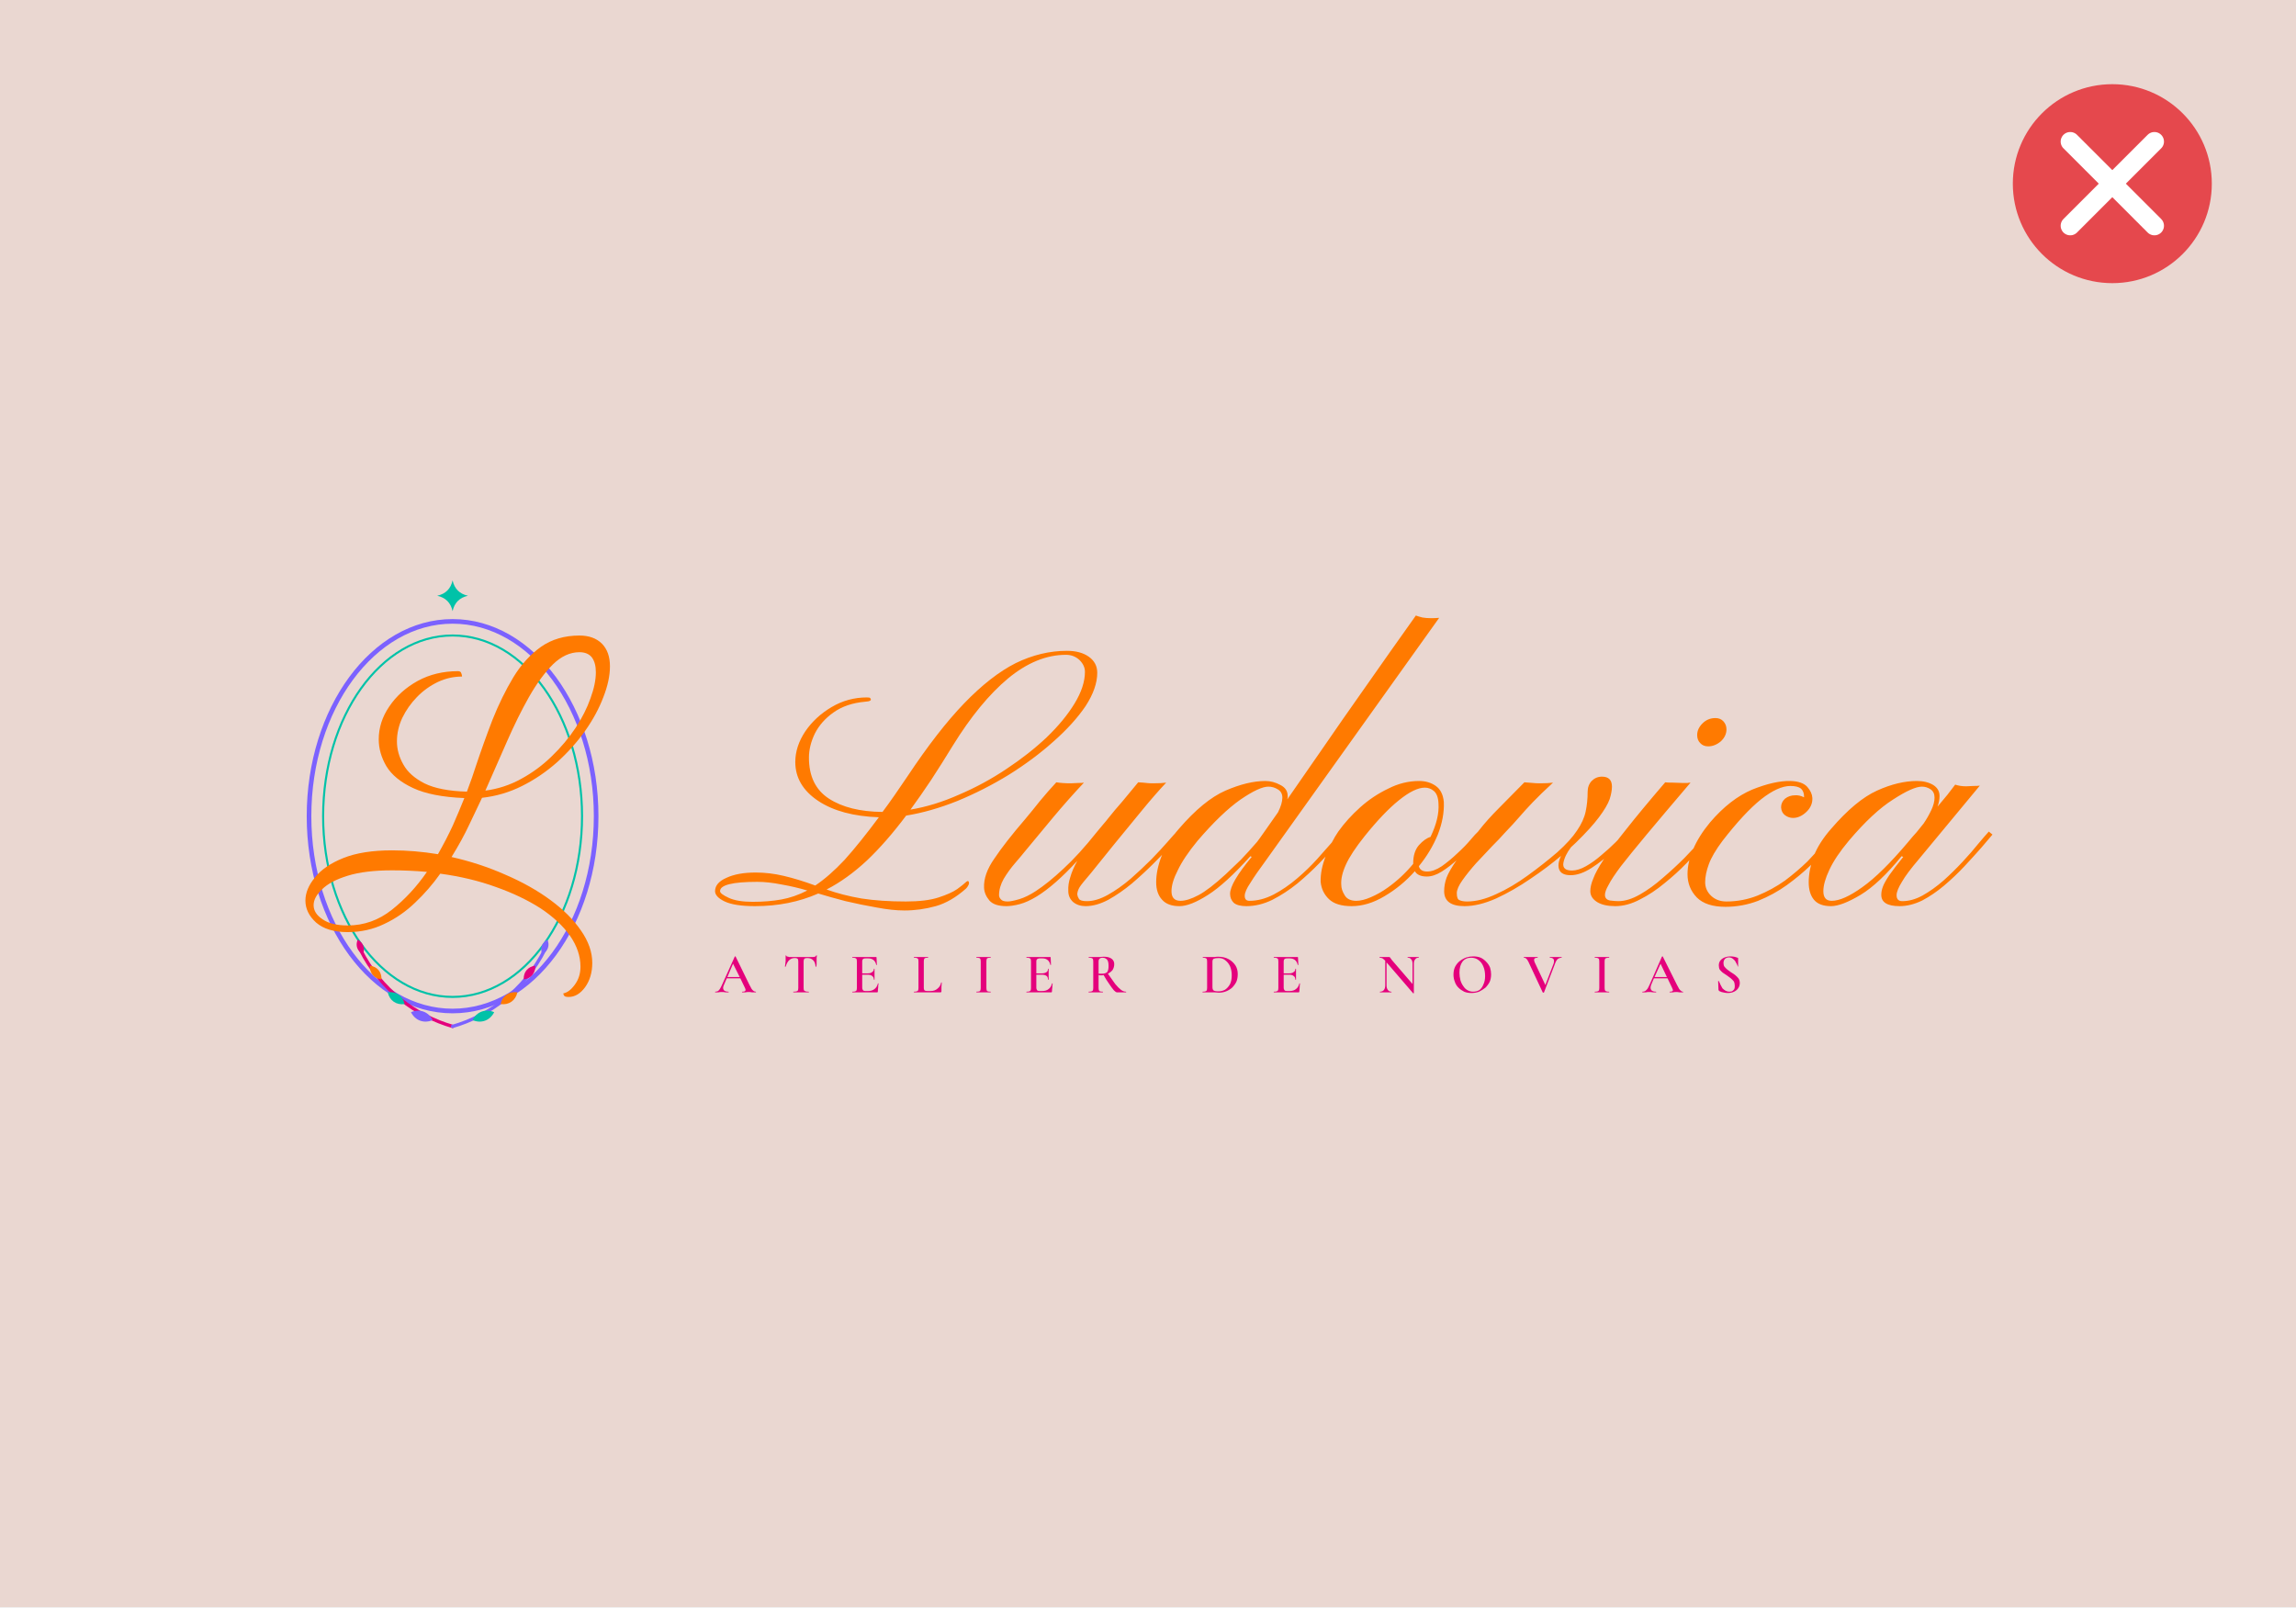
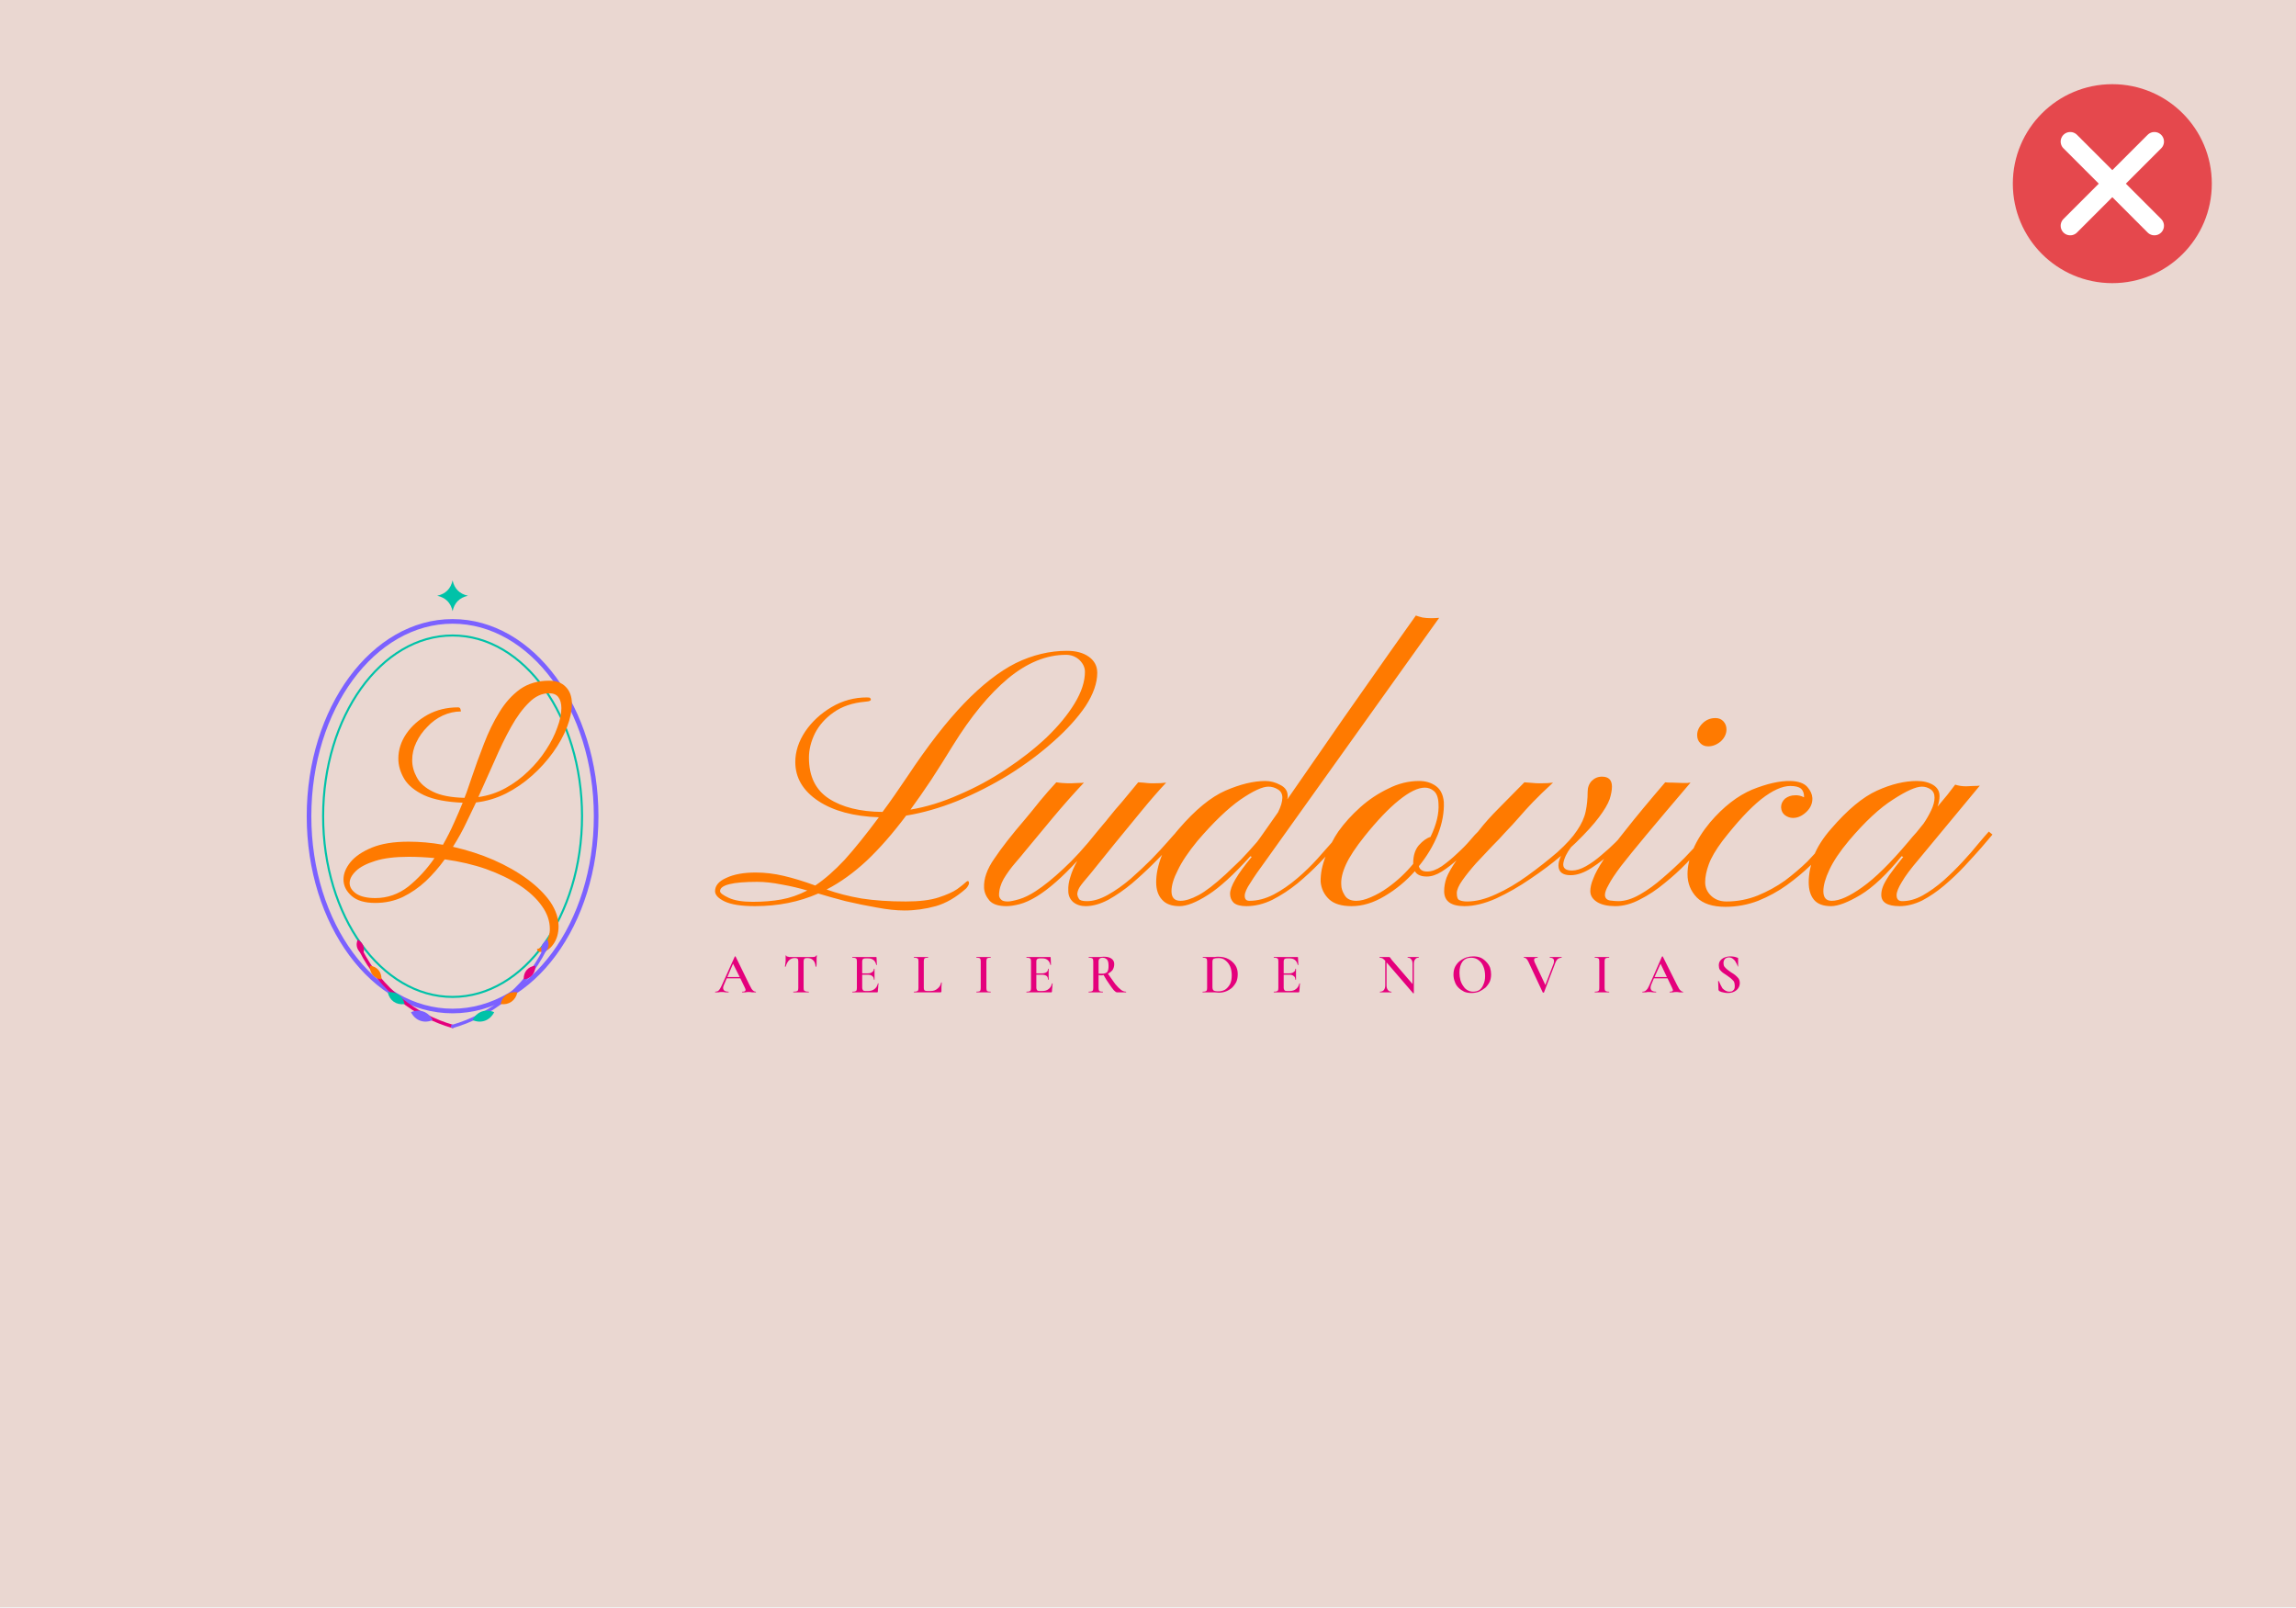
<svg xmlns="http://www.w3.org/2000/svg" viewBox="0 0 600 420" width="600" height="420">
-   <clipPath id="c235">
+   <clipPath id="c6">
    <rect width="600" height="420" />
  </clipPath>
-   <g clip-path="url(#c235)">
+   <g clip-path="url(#c6)">
    <rect width="600" height="420" fill="#EAD7D1" />
    <g transform="translate(80 150.99)">
      <g transform="scale(0.87)">
        <g transform="translate(-33.01 -5.37)">
          <g transform="scale(0.77)">
            <ellipse cx="100" cy="100" rx="56" ry="76" fill="none" stroke="#7B61FF" stroke-width="1.8" />
            <ellipse cx="100" cy="100" rx="50.5" ry="70.5" fill="none" stroke="#00C2A8" stroke-width="0.8" />
-             <path d="M102.3 39.8Q101 39.8 100.6 39.4Q100.2 38.9 100.2 38.4Q102.5 38 104.7 35Q106.9 32 106.9 28Q106.9 21.8 102.8 15.9Q98.7 10.1 91.3 5.2Q83.8 0.4 73.9 -3.1Q64 -6.7 52.2 -8.3Q47.9 -2.2 42.4 3Q37 8.2 30.4 11.3Q23.8 14.5 16.1 14.5Q8.1 14.5 3.8 10.8Q-0.4 7 -0.4 2.2Q-0.4 -2.3 3.3 -6.8Q6.9 -11.4 14.4 -14.4Q21.9 -17.4 33.4 -17.4Q42.2 -17.4 51.3 -15.9Q54.5 -21.5 57.1 -27.1Q59.6 -32.8 61.6 -37.8Q48.9 -38.3 41.6 -41.7Q34.3 -45.1 31.2 -50.2Q28.2 -55.3 28.2 -60.7Q28.2 -67.5 32.3 -73.5Q36.4 -79.6 43.4 -83.5Q50.4 -87.3 59.1 -87.3Q60.2 -87.3 60.4 -86.5Q60.7 -85.8 60.7 -85.2Q55.8 -85.2 51.3 -83.1Q46.7 -80.9 43.1 -77.2Q39.6 -73.6 37.4 -69.1Q35.3 -64.6 35.3 -59.9Q35.3 -55.3 37.8 -50.9Q40.2 -46.5 46.1 -43.5Q52 -40.6 62.6 -40.3Q63.7 -43.3 64.6 -45.8Q65.4 -48.3 66 -50Q69.1 -59.3 72.6 -68.4Q76.2 -77.4 80.7 -84.9Q85.2 -92.3 91.5 -96.8Q97.8 -101.2 106.5 -101.2Q112.1 -101.2 115.3 -98Q118.4 -94.8 118.4 -89.2Q118.4 -83.7 115.8 -77.1Q113.3 -70.5 108.7 -64Q104.1 -57.5 97.8 -51.8Q91.5 -46.2 84.1 -42.5Q76.7 -38.8 68.5 -37.9Q66.6 -33.8 63.6 -27.6Q60.7 -21.4 56.6 -14.8Q67.7 -12.3 77.6 -7.9Q87.6 -3.6 95.2 2Q102.8 7.6 107.1 13.9Q111.5 20.2 111.5 26.5Q111.5 32.1 108.7 36Q105.9 39.8 102.3 39.8ZM106.5 -94.7Q101 -94.7 96.1 -89.9Q91.3 -85.1 86.8 -77.2Q82.4 -69.4 78.2 -59.8Q74 -50.2 69.8 -40.7Q77.3 -41.7 83.8 -45.3Q90.4 -48.9 95.7 -54.1Q101.1 -59.3 105 -65.2Q108.8 -71 110.8 -76.7Q112.9 -82.4 112.9 -86.9Q112.9 -90.5 111.4 -92.6Q109.8 -94.7 106.5 -94.7ZM2.8 4Q2.8 7.2 6.3 9.5Q9.7 11.9 16.1 11.9Q25.6 11.9 33.3 5.8Q41 -0.3 47 -9Q40.2 -9.6 33.4 -9.6Q22.9 -9.6 16.1 -7.5Q9.3 -5.4 6.1 -2.2Q2.8 0.9 2.8 4Z" transform="translate(102 100) scale(1) translate(-59.01 30.72)" fill="#FF7A00" />
+             <path d="M76.7 29.9Q75.7 29.9 75.5 29.5Q75.2 29.2 75.2 28.8Q76.9 28.5 78.5 26.3Q80.2 24 80.2 21Q80.2 16.3 77.1 12Q74 7.6 68.4 3.9Q62.9 0.3 55.4 -2.4Q48 -5 39.2 -6.2Q35.9 -1.6 31.8 2.3Q27.7 6.1 22.8 8.5Q17.9 10.8 12.1 10.8Q6 10.8 2.9 8.1Q-0.3 5.3 -0.3 1.6Q-0.3 -1.7 2.4 -5.1Q5.2 -8.5 10.8 -10.8Q16.4 -13.1 25.1 -13.1Q31.7 -13.1 38.5 -11.9Q40.9 -16.1 42.8 -20.4Q44.7 -24.6 46.2 -28.3Q36.7 -28.7 31.2 -31.2Q25.7 -33.8 23.4 -37.6Q21.1 -41.5 21.1 -45.5Q21.1 -50.6 24.2 -55.2Q27.3 -59.7 32.5 -62.6Q37.8 -65.5 44.4 -65.5Q45.1 -65.5 45.3 -64.9Q45.5 -64.3 45.5 -63.9Q41.9 -63.9 38.4 -62.3Q35 -60.7 32.4 -57.9Q29.7 -55.2 28.1 -51.8Q26.5 -48.5 26.5 -44.9Q26.5 -41.5 28.3 -38.2Q30.1 -34.8 34.6 -32.6Q39 -30.4 46.9 -30.2Q47.8 -32.4 48.4 -34.3Q49.1 -36.2 49.5 -37.5Q51.8 -44.4 54.5 -51.3Q57.1 -58.1 60.5 -63.6Q63.9 -69.2 68.6 -72.6Q73.3 -75.9 79.9 -75.9Q84.1 -75.9 86.4 -73.5Q88.8 -71.1 88.8 -66.9Q88.8 -62.8 86.9 -57.8Q85 -52.9 81.5 -48Q78 -43.1 73.3 -38.9Q68.6 -34.7 63.1 -31.9Q57.5 -29.1 51.4 -28.4Q49.9 -25.3 47.7 -20.7Q45.5 -16 42.4 -11.1Q50.8 -9.2 58.2 -6Q65.7 -2.7 71.4 1.5Q77.1 5.7 80.4 10.4Q83.6 15.2 83.6 19.9Q83.6 24.1 81.5 27Q79.4 29.9 76.7 29.9ZM79.9 -71Q75.7 -71 72.1 -67.4Q68.4 -63.8 65.1 -57.9Q61.8 -52 58.7 -44.8Q55.5 -37.6 52.3 -30.5Q58 -31.3 62.9 -34Q67.8 -36.7 71.8 -40.6Q75.8 -44.4 78.7 -48.9Q81.6 -53.3 83.1 -57.6Q84.7 -61.8 84.7 -65.2Q84.7 -67.9 83.5 -69.5Q82.4 -71 79.9 -71ZM2.1 3Q2.1 5.4 4.7 7.2Q7.3 8.9 12.1 8.9Q19.2 8.9 25 4.4Q30.7 -0.2 35.2 -6.7Q30.1 -7.2 25.1 -7.2Q17.2 -7.2 12.1 -5.6Q7 -4 4.6 -1.7Q2.1 0.7 2.1 3Z" transform="translate(102 100) scale(1) translate(-44.26 23.04)" fill="#FF7A00" />
            <path d="M100 182 C86 178 72 168 64 152" fill="none" stroke="#E4007C" stroke-width="1.3" stroke-linecap="round" stroke-linejoin="round" />
            <path d="M0 -4.5 C2.52 -1.8 2.52 1.8 0 4.5 C-2.52 1.8 -2.52 -1.8 0 -4.5 Z" fill="#7B61FF" transform="translate(88 178) rotate(-70)" />
            <path d="M0 -4 C2.24 -1.6 2.24 1.6 0 4 C-2.24 1.6 -2.24 -1.6 0 -4 Z" fill="#00C2A8" transform="translate(78 171) rotate(-55)" />
            <path d="M0 -3.5 C1.96 -1.4 1.96 1.4 0 3.5 C-1.96 1.4 -1.96 -1.4 0 -3.5 Z" fill="#FF7A00" transform="translate(70 161) rotate(-40)" />
            <path d="M0 -3 C1.68 -1.2 1.68 1.2 0 3 C-1.68 1.2 -1.68 -1.2 0 -3 Z" fill="#E4007C" transform="translate(64 151) rotate(-20)" />
            <path d="M100 182 C114 178 128 168 136 152" fill="none" stroke="#7B61FF" stroke-width="1.3" stroke-linecap="round" stroke-linejoin="round" />
            <path d="M0 -4.5 C2.52 -1.8 2.52 1.8 0 4.5 C-2.52 1.8 -2.52 -1.8 0 -4.5 Z" fill="#00C2A8" transform="translate(112 178) rotate(70)" />
            <path d="M0 -4 C2.24 -1.6 2.24 1.6 0 4 C-2.24 1.6 -2.24 -1.6 0 -4 Z" fill="#FF7A00" transform="translate(122 171) rotate(55)" />
            <path d="M0 -3.5 C1.96 -1.4 1.96 1.4 0 3.5 C-1.96 1.4 -1.96 -1.4 0 -3.5 Z" fill="#E4007C" transform="translate(130 161) rotate(40)" />
            <path d="M0 -3 C1.68 -1.2 1.68 1.2 0 3 C-1.68 1.2 -1.68 -1.2 0 -3 Z" fill="#7B61FF" transform="translate(136 151) rotate(20)" />
            <path d="M100 8 Q101.08 12.92 106 14 Q101.08 15.08 100 20 Q98.92 15.08 94 14 Q98.92 12.92 100 8 Z" fill="#00C2A8" />
          </g>
        </g>
        <g transform="translate(122.83 11.32)">
          <g transform="translate(0 87.23)">
            <path fill="#FF7A00" d="M56.9 1.4Q53.2 1.4 48.5 0.5Q43.9 -0.3 39.2 -1.4Q34.6 -2.6 31 -3.7Q22.4 0.1 12 0.1Q5.9 0.1 2.9 -1.3Q0 -2.7 0 -4.4Q0 -6.9 3.4 -8.4Q6.8 -10 12.2 -10Q16.4 -10 20.6 -9Q24.9 -8 30.1 -6.1Q34.3 -8.9 38.9 -13.8Q43.4 -18.8 49.2 -26.6Q37.8 -27 31 -31.5Q24.1 -36.1 24.1 -43.2Q24.1 -47.9 27.1 -52.4Q30.1 -56.8 35 -59.7Q39.9 -62.6 45.6 -62.6Q46.5 -62.6 46.6 -62.4Q46.8 -62.1 46.8 -62Q46.8 -61.7 46.5 -61.6Q46.3 -61.4 45 -61.3Q39.4 -60.8 35.6 -58.1Q31.9 -55.5 30 -51.8Q28.2 -48.1 28.2 -44.5Q28.2 -36.1 34.2 -32.2Q40.2 -28.3 50.3 -28.2Q52.1 -30.6 53.9 -33.2Q55.7 -35.9 57.8 -38.9Q66.9 -52.6 74.8 -60.8Q82.8 -69.1 90.3 -72.9Q97.9 -76.6 105.7 -76.6Q109.8 -76.6 112.3 -74.8Q114.8 -73 114.8 -70Q114.8 -65.4 111.3 -60Q107.7 -54.7 101.7 -49.4Q95.8 -44.1 88.3 -39.4Q80.8 -34.8 72.8 -31.5Q64.8 -28.3 57.4 -27.1Q51.4 -19.1 45.6 -13.6Q39.7 -8.1 33.5 -4.9Q38.2 -3.2 44 -2.2Q49.8 -1.3 57.3 -1.3Q63.4 -1.3 67.1 -2.5Q70.8 -3.7 72.7 -5Q74.6 -6.4 75.1 -6.9Q76 -7.8 76.2 -7.2Q76.4 -6.8 76.1 -6.2Q75.8 -5.6 75.4 -5.2Q70.9 -1.2 66.3 0.1Q61.6 1.4 56.9 1.4ZM58.7 -28.9Q65.9 -30.1 73.3 -33.4Q80.8 -36.6 87.5 -41.1Q94.3 -45.6 99.6 -50.6Q104.9 -55.7 108 -60.8Q111.1 -65.9 111.1 -70.3Q111.1 -72.2 109.5 -73.8Q107.8 -75.4 105.4 -75.4Q96.6 -75.4 88 -68.3Q79.5 -61.2 71.4 -48.1Q68.1 -42.7 64.9 -37.8Q61.7 -33 58.7 -28.9ZM11.3 -1.2Q16 -1.2 19.9 -1.9Q23.8 -2.6 27.7 -4.6Q24 -5.7 20 -6.4Q16 -7.2 12.7 -7.2Q1.5 -7.2 1.5 -4.4Q1.5 -3.6 4.1 -2.4Q6.7 -1.2 11.3 -1.2ZM87.5 0.1Q83.9 0.1 82.4 -1.6Q80.9 -3.4 80.8 -5.4Q80.6 -9.5 83.9 -14.2Q87.1 -19 93.2 -26.1Q95.3 -28.6 97.6 -31.5Q100 -34.4 102.5 -37.1Q104.3 -36.8 106.9 -36.8Q107.6 -36.8 109 -36.9Q110.4 -36.9 110.8 -37Q106.1 -32 101.5 -26.5Q96.9 -20.9 93.2 -16.5Q92 -15 90.1 -12.8Q88.2 -10.6 86.7 -8.1Q85.3 -5.6 85.3 -3.2Q85.3 -2.5 85.9 -1.9Q86.4 -1.3 87.9 -1.3Q89 -1.3 91.4 -2Q93.7 -2.7 96.3 -4.4Q100 -6.8 104.6 -11.1Q109.3 -15.4 114.7 -22.2Q115.9 -23.7 116.7 -24.6Q117.5 -25.5 118.1 -26.3Q120 -28.7 122.3 -31.3Q124.5 -34 127.1 -37.1Q128.9 -37 129.6 -36.9Q130.3 -36.8 131.5 -36.8Q134.1 -36.8 135.5 -37Q132.2 -33.5 128.1 -28.5Q124 -23.5 119.9 -18.5Q115.9 -13.5 112.8 -9.7Q110.2 -6.7 109.5 -5.6Q108.8 -4.4 108.8 -3.4Q108.9 -2.7 109.3 -2.1Q109.7 -1.4 111.7 -1.4Q114.6 -1.4 118 -3.3Q121.4 -5.2 124.8 -8.1Q128.1 -11 131.1 -14Q134 -17 136 -19.3Q138 -21.6 138.6 -22.2L139.7 -21.3Q139.1 -20.6 137 -18.2Q134.9 -15.9 131.8 -12.8Q128.7 -9.7 125.2 -6.7Q121.7 -3.8 118.1 -1.8Q114.5 0.1 111.3 0.1Q109.1 0.1 107.6 -1.1Q106.1 -2.4 106.1 -4.5Q106 -6.5 106.7 -8.6Q107.3 -10.8 108.8 -13.5Q102 -6.1 96.6 -2.8Q93.8 -1.1 91.5 -0.5Q89.2 0.1 87.5 0.1ZM139.5 0.1Q136 0.1 134.3 -1.8Q132.5 -3.7 132.5 -7.1Q132.5 -10.7 134.1 -14.9Q135.7 -19 139.3 -23.1Q146.7 -31.7 153.3 -34.6Q160 -37.5 165.3 -37.5Q167.6 -37.5 169.8 -36.3Q172 -35.2 172 -33Q172 -32.8 172 -32.5Q171.9 -32.3 171.9 -32Q176.3 -38.4 182.3 -47Q188.2 -55.6 195.4 -65.8Q202.6 -76.1 210.5 -87.2Q211.3 -86.9 212.5 -86.6Q213.7 -86.4 215.1 -86.4Q216.1 -86.4 217.5 -86.5L165.5 -13.7Q162.4 -9.5 160.8 -6.9Q159.1 -4.4 159.1 -3Q159.1 -1.5 160.5 -1.5Q164.1 -1.5 167.8 -3.4Q171.4 -5.3 174.8 -8.2Q178.1 -11 180.9 -14.1Q183.6 -17.1 185.5 -19.3Q187.4 -21.6 188 -22.2L189.2 -21.3Q188.5 -20.6 186.5 -18.2Q184.5 -15.9 181.5 -12.8Q178.5 -9.7 174.9 -6.7Q171.3 -3.8 167.4 -1.8Q163.5 0.1 159.6 0.1Q157 0.1 155.8 -0.9Q154.7 -2 154.7 -3.6Q154.7 -6.9 161.2 -14.7L160.8 -14.9Q153.3 -6.6 148.1 -3.3Q142.8 0.1 139.5 0.1ZM139.8 -1.5Q142 -1.5 145.2 -3.2Q148.4 -4.9 153.4 -9.5Q155.5 -11.5 157.9 -13.8Q160.2 -16.2 162.8 -19.2Q163.5 -20.1 165.1 -22.4Q166.7 -24.7 169.1 -28.1Q170.4 -30.7 170.4 -32.5Q170.4 -34.2 169 -35Q167.7 -35.8 166.2 -35.8Q163.5 -35.8 157.8 -31.9Q152.1 -27.9 144.9 -19.5Q140.8 -14.5 139 -10.7Q137.1 -7 137.1 -4.4Q137.1 -1.5 139.8 -1.5ZM191.2 0.1Q186.6 0.1 184.4 -2Q182.2 -4.1 181.9 -7.2Q181.8 -10.9 183.5 -15.1Q185.2 -19.4 187.2 -22.3Q189.9 -26.1 193.8 -29.6Q197.6 -33 202.2 -35.2Q206.7 -37.5 211.5 -37.5Q214.4 -37.5 216.5 -36Q218.6 -34.5 218.9 -31.2Q219.1 -26.5 217.1 -21.4Q215 -16.3 211.4 -11.9Q211.8 -10.3 213.9 -10.3Q215.9 -10.3 218.3 -11.9Q220.7 -13.6 223 -15.8Q225.3 -17.9 226.9 -19.8Q228.5 -21.7 229.1 -22.2L230.3 -21.3Q229.2 -20.3 227.3 -18.2Q225.4 -16.2 223.1 -14Q220.8 -11.9 218.3 -10.3Q215.9 -8.8 213.8 -8.8Q211.1 -8.8 210.2 -10.4Q206.2 -5.9 201.1 -2.9Q196.1 0.1 191.2 0.1ZM192.6 -1.5Q194.5 -1.5 197 -2.6Q199.6 -3.7 202.1 -5.5Q206.3 -8.5 209.7 -12.6V-12.8Q209.7 -16.2 211.4 -18.2Q213.2 -20.2 214.9 -20.7Q217.6 -26.3 217.3 -30.7Q217.2 -33.4 215.9 -34.5Q214.7 -35.5 213.2 -35.5Q210.1 -35.5 205.4 -31.7Q200.8 -28 195.1 -20.9Q191.1 -15.9 189.5 -12.4Q187.9 -8.9 188.1 -6.3Q188.1 -4.8 189.1 -3.2Q190.1 -1.5 192.6 -1.5ZM225.1 0.1Q219 0.1 219 -4.4Q219 -6.4 219.7 -8.4Q220.5 -10.5 222.8 -13.8Q225 -17.1 229.5 -22.7Q231.9 -25.8 235.5 -29.4Q239 -33 243.1 -37.1Q244.9 -37 245.7 -36.9Q246.5 -36.8 247.8 -36.8Q250.2 -36.8 251.7 -37Q248 -33.6 245.7 -31.2Q243.4 -28.8 241.6 -26.7Q239.7 -24.5 237.1 -21.8Q235.8 -20.3 233.4 -17.9Q231.1 -15.5 228.6 -12.8Q226.2 -10.1 224.5 -7.7Q222.8 -5.3 222.8 -3.8Q222.8 -2 223.6 -1.7Q224.5 -1.3 225.9 -1.3Q229.9 -1.3 234.6 -3.5Q239.3 -5.6 244.1 -9.1Q248.8 -12.5 253 -16.1Q257 -19.7 258.9 -22.6Q260.9 -25.5 261.5 -28.3Q262.1 -31.1 262.1 -34.2Q262.1 -36.2 263.3 -37.5Q264.6 -38.8 266.4 -38.8Q269.4 -38.8 269.4 -35.8Q269.4 -34.2 268.7 -32Q267.9 -29.8 265.5 -26.6Q263.2 -23.5 258.6 -19L257.1 -17.6Q255.2 -15.1 254.8 -12.8Q254.5 -10.6 257.4 -10.6Q259.3 -10.6 261.6 -11.9Q263.9 -13.2 266.2 -15.2Q268.5 -17.1 270.5 -19.1Q272.4 -21 273.4 -22.2L274.6 -21.3Q272.8 -19.3 269.7 -16.4Q266.7 -13.6 263.3 -11.4Q259.9 -9.2 257 -9.2Q254.3 -9.2 253.6 -10.8Q252.9 -12.4 254.1 -15Q250.1 -11.6 244.9 -8.1Q239.8 -4.6 234.6 -2.2Q229.4 0.1 225.1 0.1ZM298.3 -47.9Q296.8 -47.9 295.9 -48.9Q295 -49.8 295 -51.3Q295 -53.2 296.6 -54.8Q298.2 -56.4 300.5 -56.4Q302 -56.4 302.9 -55.4Q303.8 -54.4 303.8 -53Q303.8 -51 302.1 -49.4Q300.3 -47.9 298.3 -47.9ZM270.4 0.1Q267 0.1 265 -1.1Q262.9 -2.4 262.9 -4.4Q262.9 -6.1 263.8 -8.2Q264.6 -10.4 266.9 -13.9Q269.2 -17.4 273.7 -23Q278.1 -28.6 285.4 -37.1Q285.9 -37 287.8 -37Q289.6 -36.9 290.7 -36.9Q291.6 -36.9 292.1 -36.9Q292.5 -37 293 -37Q285 -27.6 279.9 -21.5Q274.9 -15.5 272.1 -11.9Q269.4 -8.3 268.4 -6.3Q267.3 -4.4 267.3 -3.3Q267.3 -1.9 268.8 -1.6Q270.4 -1.4 271.3 -1.4Q274.3 -1.4 277.8 -3.4Q281.3 -5.4 284.7 -8.4Q288.2 -11.4 291.2 -14.4Q294.2 -17.5 296.1 -19.7Q298 -21.9 298.3 -22.3L299.4 -21.3Q298.8 -20.6 296.8 -18.3Q294.8 -15.9 291.8 -12.8Q288.8 -9.7 285.2 -6.8Q281.6 -3.8 277.8 -1.9Q274 0.1 270.4 0.1ZM303.5 0.3Q297.7 0.3 294.9 -2.5Q292.1 -5.4 292.1 -9.5Q292.1 -13.1 293.8 -17Q295.5 -21 298.9 -25.1Q304.9 -32.1 311.5 -34.9Q318.2 -37.6 323 -37.5Q326.6 -37.4 328.1 -35.7Q329.5 -34.1 329.6 -32.4Q329.7 -30 327.8 -28.2Q325.9 -26.4 323.8 -26.4Q322.5 -26.4 321.4 -27.2Q320.3 -28 320.2 -29.6Q320.2 -31.1 321.4 -32.2Q322.7 -33.2 324.4 -33.2Q325.7 -33.3 327.1 -32.6V-32.9Q327.1 -34.3 326.2 -35.2Q325.2 -36 323 -36Q319.3 -36 314.2 -32Q309.1 -27.9 302.6 -19.5Q299.6 -15.5 298.5 -12.5Q297.4 -9.5 297.4 -7.1Q297.4 -4.7 299.2 -3Q301 -1.3 303.8 -1.3Q308.7 -1.3 313.2 -3.1Q317.6 -4.9 321.4 -7.6Q325.1 -10.4 328.1 -13.3Q331 -16.3 332.9 -18.7Q334.9 -21.1 335.6 -22.1Q335.9 -22.4 336.5 -22Q337.1 -21.6 336.8 -21.3Q336.1 -20.2 334.1 -17.7Q332.1 -15.2 329 -12.1Q325.9 -9.1 321.9 -6.2Q318 -3.4 313.3 -1.5Q308.6 0.3 303.5 0.3ZM335.2 0.1Q331.7 0.1 330.1 -1.8Q328.5 -3.7 328.5 -7.1Q328.5 -10.7 330 -14.9Q331.6 -19 335.2 -23.1Q342.6 -31.7 349 -34.6Q355.4 -37.5 361 -37.5Q363.9 -37.5 365.9 -36.3Q367.8 -35.1 367.8 -33Q367.8 -31.4 367.2 -29.8Q368.9 -31.8 370.2 -33.4Q371.4 -34.9 372.5 -36.4Q374 -35.9 375.8 -35.9Q376.6 -35.9 377.9 -36Q379.2 -36 379.9 -36.1L361.5 -13.9Q358 -9.8 356.5 -7.2Q354.9 -4.6 354.9 -3.2Q354.9 -1.4 356.6 -1.4Q359.6 -1.4 362.7 -3.1Q365.9 -4.9 369 -7.6Q372 -10.3 374.7 -13.2Q377.4 -16.1 379.4 -18.6Q381.5 -21.1 382.6 -22.3L383.7 -21.4Q382.5 -20 380.3 -17.4Q378.1 -14.9 375.3 -11.9Q372.5 -8.9 369.2 -6.1Q366 -3.4 362.6 -1.6Q359.1 0.1 355.8 0.1Q350.3 0.1 350.3 -3.3Q350.3 -4.5 350.8 -5.8Q351.3 -7.1 352.7 -9.2Q354.1 -11.2 356.9 -14.7L356.4 -14.9Q349.7 -6.7 344.1 -3.3Q338.4 0.1 335.2 0.1ZM335.4 -1.5Q338.9 -1.5 344.6 -5.6Q350.4 -9.7 358.4 -19.2Q359.7 -20.8 360.9 -22.1Q362 -23.5 363 -24.7Q364.3 -26.6 365.3 -28.7Q366.3 -30.8 366.3 -32.5Q366.3 -34.2 365.1 -35Q363.9 -35.8 362.5 -35.8Q359.8 -35.8 353.8 -31.9Q347.8 -28.1 340.6 -19.6Q336.5 -14.7 334.7 -10.8Q332.9 -7 332.9 -4.4Q332.9 -1.5 335.4 -1.5Z" />
          </g>
          <g transform="translate(0.1 113.22)">
            <path fill="#E4007C" d="M12.1 -0.2Q12.2 -0.2 12.2 -0.1Q12.2 0 12.1 0Q11.6 0 11 0Q10.5 -0.1 10 -0.1Q9.5 -0.1 9 0Q8.6 0 8.1 0Q8 0 8 -0.1Q8 -0.2 8.1 -0.2Q8.9 -0.2 9 -0.5Q9.2 -0.7 8.8 -1.5L7.5 -4.2H3.4L2.6 -2.3Q2.1 -1.3 2.5 -0.7Q2.9 -0.2 3.9 -0.2Q4 -0.2 4 -0.1Q4 0 3.9 0Q3.4 0 3 0Q2.6 -0.1 1.9 -0.1Q1.3 -0.1 0.9 0Q0.5 0 0 0Q-0.1 0 -0.1 -0.1Q-0.1 -0.2 0 -0.2Q0.4 -0.2 0.8 -0.4Q1.1 -0.6 1.4 -1.1Q1.7 -1.6 2.1 -2.5L5.8 -10.7Q5.8 -10.8 5.9 -10.8Q6.1 -10.8 6.1 -10.7L10.2 -2.3Q10.6 -1.5 10.9 -1Q11.2 -0.6 11.5 -0.4Q11.8 -0.2 12.1 -0.2ZM7.3 -4.6 5.3 -8.6 3.6 -4.6ZM23.8 -10.3Q22.8 -10.3 22.1 -9.6Q21.5 -9 21.1 -7.7Q21.1 -7.7 21.1 -7.7Q21.1 -7.7 21 -7.7Q20.9 -7.7 20.9 -7.7Q20.9 -8 21 -8.4Q21 -8.8 21.1 -9.3Q21.1 -9.8 21.1 -10.2Q21.1 -10.7 21.1 -11Q21.1 -11.1 21.2 -11.1Q21.3 -11.1 21.3 -11Q21.3 -10.8 21.5 -10.8Q21.7 -10.7 21.9 -10.7Q22.1 -10.6 22.3 -10.6Q23.7 -10.6 25.7 -10.6Q26.9 -10.6 27.6 -10.6Q28.3 -10.6 29 -10.6Q29.6 -10.6 29.9 -10.7Q30.2 -10.8 30.3 -11.1Q30.3 -11.1 30.4 -11.1Q30.5 -11.1 30.5 -11.1Q30.5 -10.8 30.4 -10.3Q30.4 -9.8 30.4 -9.3Q30.4 -8.8 30.4 -8.4Q30.3 -7.9 30.3 -7.7Q30.3 -7.7 30.3 -7.7Q30.2 -7.7 30.1 -7.7Q30 -9.1 29.3 -9.7Q28.7 -10.3 27.6 -10.3Q27.2 -10.3 26.9 -10.2Q26.7 -10.1 26.6 -9.9Q26.5 -9.6 26.5 -9.2V-1.4Q26.5 -0.9 26.6 -0.6Q26.8 -0.4 27.1 -0.3Q27.4 -0.2 28 -0.2Q28.1 -0.2 28.1 -0.1Q28.1 0 28 0Q27.6 0 27 0Q26.4 0 25.7 0Q25 0 24.5 0Q23.9 0 23.4 0Q23.4 0 23.4 -0.1Q23.4 -0.2 23.4 -0.2Q24 -0.2 24.4 -0.3Q24.7 -0.4 24.8 -0.6Q24.9 -0.9 24.9 -1.4V-9.2Q24.9 -9.7 24.8 -9.9Q24.8 -10.1 24.5 -10.2Q24.3 -10.3 23.8 -10.3ZM48.6 0H41.2Q41.1 0 41.1 -0.1Q41.1 -0.2 41.2 -0.2Q41.8 -0.2 42 -0.3Q42.3 -0.4 42.4 -0.6Q42.5 -0.9 42.5 -1.4V-9.2Q42.5 -9.7 42.4 -10Q42.3 -10.2 42 -10.3Q41.8 -10.4 41.2 -10.4Q41.1 -10.4 41.1 -10.5Q41.1 -10.6 41.2 -10.6H48.3Q48.4 -10.6 48.4 -10.5L48.5 -8.3Q48.5 -8.2 48.4 -8.2Q48.3 -8.2 48.3 -8.3Q48.1 -9.2 47.5 -9.7Q46.9 -10.2 45.9 -10.2H45.2Q44.8 -10.2 44.5 -10.1Q44.3 -10 44.2 -9.8Q44.1 -9.6 44.1 -9.2V-5.7H45.7Q46.7 -5.7 47.1 -6.1Q47.6 -6.4 47.6 -7Q47.6 -7.1 47.7 -7.1Q47.8 -7.1 47.8 -7Q47.8 -6.5 47.8 -6.2Q47.8 -5.8 47.8 -5.5Q47.8 -5.1 47.8 -4.7Q47.8 -4.3 47.8 -3.8Q47.8 -3.8 47.7 -3.8Q47.6 -3.8 47.6 -3.8Q47.6 -4.6 47.1 -4.9Q46.7 -5.3 45.7 -5.3H44.1V-1.4Q44.1 -1.1 44.2 -0.9Q44.3 -0.6 44.5 -0.5Q44.7 -0.4 45.1 -0.4H45.9Q47.1 -0.4 47.8 -1Q48.5 -1.5 48.8 -2.6Q48.8 -2.7 48.9 -2.7Q49 -2.7 49 -2.6Q48.9 -2.1 48.9 -1.5Q48.8 -0.8 48.8 -0.3Q48.8 0 48.6 0ZM62.6 -9.2V-1.4Q62.6 -1 62.7 -0.8Q62.7 -0.6 63 -0.5Q63.2 -0.4 63.7 -0.4H64.7Q65.9 -0.4 66.7 -1.1Q67.6 -1.8 67.8 -2.9Q67.9 -3 67.9 -3Q68 -2.9 68 -2.9Q68 -2.4 67.9 -1.6Q67.9 -0.9 67.9 -0.3Q67.9 0 67.6 0H59.7Q59.6 0 59.6 -0.1Q59.6 -0.2 59.7 -0.2Q60.2 -0.2 60.5 -0.3Q60.8 -0.4 60.9 -0.6Q61 -0.9 61 -1.4V-9.2Q61 -9.7 60.9 -10Q60.8 -10.2 60.5 -10.3Q60.2 -10.4 59.7 -10.4Q59.6 -10.4 59.6 -10.5Q59.6 -10.6 59.7 -10.6Q60.1 -10.6 60.6 -10.6Q61.2 -10.6 61.8 -10.6Q62.4 -10.6 62.9 -10.6Q63.5 -10.6 63.9 -10.6Q63.9 -10.6 63.9 -10.5Q63.9 -10.4 63.9 -10.4Q63.3 -10.4 63 -10.3Q62.8 -10.2 62.7 -10Q62.6 -9.7 62.6 -9.2ZM81.4 -1.4Q81.4 -0.9 81.5 -0.6Q81.5 -0.4 81.8 -0.3Q82.1 -0.2 82.7 -0.2Q82.7 -0.2 82.7 -0.1Q82.7 0 82.7 0Q82.2 0 81.7 0Q81.2 0 80.5 0Q79.9 0 79.4 0Q78.8 0 78.4 0Q78.4 0 78.4 -0.1Q78.4 -0.2 78.4 -0.2Q79 -0.2 79.3 -0.3Q79.5 -0.4 79.6 -0.6Q79.7 -0.9 79.7 -1.4V-9.2Q79.7 -9.7 79.6 -10Q79.5 -10.2 79.3 -10.3Q79 -10.4 78.4 -10.4Q78.4 -10.4 78.4 -10.5Q78.4 -10.6 78.4 -10.6Q78.8 -10.6 79.4 -10.6Q79.9 -10.6 80.5 -10.6Q81.2 -10.6 81.7 -10.6Q82.2 -10.6 82.7 -10.6Q82.7 -10.6 82.7 -10.5Q82.7 -10.4 82.7 -10.4Q82.1 -10.4 81.8 -10.3Q81.5 -10.2 81.5 -10Q81.4 -9.7 81.4 -9.2ZM100.9 0H93.5Q93.4 0 93.4 -0.1Q93.4 -0.2 93.5 -0.2Q94.1 -0.2 94.3 -0.3Q94.6 -0.4 94.7 -0.6Q94.8 -0.9 94.8 -1.4V-9.2Q94.8 -9.7 94.7 -10Q94.6 -10.2 94.3 -10.3Q94.1 -10.4 93.5 -10.4Q93.4 -10.4 93.4 -10.5Q93.4 -10.6 93.5 -10.6H100.6Q100.7 -10.6 100.7 -10.5L100.8 -8.3Q100.8 -8.2 100.7 -8.2Q100.6 -8.2 100.6 -8.3Q100.4 -9.2 99.8 -9.7Q99.2 -10.2 98.2 -10.2H97.5Q97.1 -10.2 96.9 -10.1Q96.6 -10 96.5 -9.8Q96.4 -9.6 96.4 -9.2V-5.7H98Q99 -5.7 99.5 -6.1Q99.9 -6.4 99.9 -7Q99.9 -7.1 100 -7.1Q100.1 -7.1 100.1 -7Q100.1 -6.5 100.1 -6.2Q100.1 -5.8 100.1 -5.5Q100.1 -5.1 100.1 -4.7Q100.1 -4.3 100.1 -3.8Q100.1 -3.8 100 -3.8Q99.9 -3.8 99.9 -3.8Q99.9 -4.6 99.5 -4.9Q99 -5.3 98 -5.3H96.4V-1.4Q96.4 -1.1 96.5 -0.9Q96.6 -0.6 96.8 -0.5Q97 -0.4 97.4 -0.4H98.2Q99.4 -0.4 100.1 -1Q100.8 -1.5 101.1 -2.6Q101.1 -2.7 101.2 -2.7Q101.3 -2.7 101.3 -2.6Q101.2 -2.1 101.2 -1.5Q101.1 -0.8 101.1 -0.3Q101.1 0 100.9 0ZM120.6 0Q120.3 0 119.7 -0.6Q119.1 -1.3 118.3 -2.5Q117.5 -3.6 116.6 -5.2Q116.3 -5.1 116 -5.1Q115.8 -5.1 115.5 -5.1Q115.3 -5.2 115.1 -5.2V-1.4Q115.1 -0.9 115.2 -0.6Q115.3 -0.4 115.5 -0.3Q115.8 -0.2 116.4 -0.2Q116.4 -0.2 116.4 -0.1Q116.4 0 116.4 0Q115.9 0 115.4 0Q114.9 0 114.3 0Q113.7 0 113.1 0Q112.6 0 112.1 0Q112.1 0 112.1 -0.1Q112.1 -0.2 112.1 -0.2Q112.7 -0.2 113 -0.3Q113.3 -0.4 113.4 -0.6Q113.5 -0.9 113.5 -1.4V-9.2Q113.5 -9.7 113.4 -10Q113.3 -10.2 113 -10.3Q112.7 -10.4 112.2 -10.4Q112.1 -10.4 112.1 -10.5Q112.1 -10.6 112.2 -10.6Q112.6 -10.6 113.1 -10.6Q113.7 -10.6 114.3 -10.6Q114.8 -10.6 115.5 -10.6Q116.2 -10.7 116.7 -10.7Q118.2 -10.7 119 -10.1Q119.8 -9.5 119.8 -8.5Q119.8 -7.5 119.3 -6.7Q118.7 -6 117.9 -5.6Q119.2 -3.7 120.1 -2.5Q121.1 -1.3 121.9 -0.7Q122.6 -0.2 123.3 -0.2Q123.4 -0.2 123.4 -0.1Q123.4 0 123.3 0ZM118.1 -7.9Q118.1 -8.9 117.9 -9.4Q117.7 -9.9 117.3 -10.1Q116.9 -10.4 116.3 -10.4Q115.7 -10.4 115.4 -10.1Q115.1 -9.9 115.1 -9.2V-5.6Q115.3 -5.6 115.6 -5.6Q115.9 -5.6 116.1 -5.6Q117.2 -5.6 117.7 -6.1Q118.1 -6.7 118.1 -7.9ZM151.2 0.1Q150.7 0.1 149.9 0Q149.1 0 148.5 0Q147.9 0 147.3 0Q146.8 0 146.4 0Q146.3 0 146.3 -0.1Q146.3 -0.2 146.4 -0.2Q146.9 -0.2 147.2 -0.3Q147.5 -0.4 147.6 -0.6Q147.7 -0.9 147.7 -1.4V-9.2Q147.7 -9.7 147.6 -10Q147.5 -10.2 147.2 -10.3Q146.9 -10.4 146.4 -10.4Q146.4 -10.4 146.4 -10.5Q146.4 -10.6 146.4 -10.6Q146.8 -10.6 147.4 -10.6Q147.9 -10.6 148.5 -10.6Q149.1 -10.6 149.8 -10.6Q150.5 -10.7 151 -10.7Q152.8 -10.7 154.1 -10Q155.4 -9.3 156.2 -8.1Q156.9 -7 156.9 -5.5Q156.9 -4.2 156.5 -3.2Q156 -2.2 155.2 -1.4Q154.4 -0.7 153.4 -0.3Q152.4 0.1 151.2 0.1ZM151.1 -0.3Q152.2 -0.3 153.1 -0.8Q154 -1.4 154.6 -2.5Q155.1 -3.6 155.1 -5.1Q155.1 -6.6 154.6 -7.8Q154.1 -8.9 153.2 -9.6Q152.4 -10.3 151.2 -10.3Q150.2 -10.3 149.7 -10.1Q149.3 -9.9 149.3 -9.2V-1.6Q149.3 -0.9 149.6 -0.6Q150 -0.3 151.1 -0.3ZM175.2 0H167.8Q167.7 0 167.7 -0.1Q167.7 -0.2 167.8 -0.2Q168.4 -0.2 168.6 -0.3Q168.9 -0.4 169 -0.6Q169.1 -0.9 169.1 -1.4V-9.2Q169.1 -9.7 169 -10Q168.9 -10.2 168.6 -10.3Q168.4 -10.4 167.8 -10.4Q167.7 -10.4 167.7 -10.5Q167.7 -10.6 167.8 -10.6H174.9Q175 -10.6 175 -10.5L175.1 -8.3Q175.1 -8.2 175 -8.2Q174.9 -8.2 174.9 -8.3Q174.7 -9.2 174.1 -9.7Q173.5 -10.2 172.5 -10.2H171.8Q171.4 -10.2 171.1 -10.1Q170.9 -10 170.8 -9.8Q170.7 -9.6 170.7 -9.2V-5.7H172.3Q173.3 -5.7 173.7 -6.1Q174.2 -6.4 174.2 -7Q174.2 -7.1 174.3 -7.1Q174.4 -7.1 174.4 -7Q174.4 -6.5 174.4 -6.2Q174.4 -5.8 174.4 -5.5Q174.4 -5.1 174.4 -4.7Q174.4 -4.3 174.4 -3.8Q174.4 -3.8 174.3 -3.8Q174.2 -3.8 174.2 -3.8Q174.2 -4.6 173.7 -4.9Q173.3 -5.3 172.3 -5.3H170.7V-1.4Q170.7 -1.1 170.8 -0.9Q170.9 -0.6 171.1 -0.5Q171.3 -0.4 171.7 -0.4H172.5Q173.7 -0.4 174.4 -1Q175.1 -1.5 175.4 -2.6Q175.4 -2.7 175.5 -2.7Q175.6 -2.7 175.6 -2.6Q175.5 -2.1 175.5 -1.5Q175.4 -0.8 175.4 -0.3Q175.4 0 175.2 0ZM201.2 -2.1V-9.5Q200.7 -10 200.4 -10.2Q200 -10.4 199.5 -10.4Q199.5 -10.4 199.5 -10.5Q199.5 -10.6 199.5 -10.6Q199.9 -10.6 200.2 -10.6Q200.5 -10.6 200.8 -10.6Q201.3 -10.6 201.8 -10.6Q202.2 -10.6 202.4 -10.6Q202.6 -10.6 202.7 -10.4Q202.8 -10.2 203.2 -9.7L209.4 -2.5V-8.6Q209.4 -9.5 209 -9.9Q208.7 -10.4 208 -10.4Q207.9 -10.4 207.9 -10.5Q207.9 -10.6 208 -10.6Q208.3 -10.6 208.7 -10.6Q209.1 -10.6 209.6 -10.6Q210 -10.6 210.4 -10.6Q210.9 -10.6 211.2 -10.6Q211.3 -10.6 211.3 -10.5Q211.3 -10.4 211.2 -10.4Q210.5 -10.4 210.2 -9.9Q209.8 -9.5 209.8 -8.6V0.2Q209.8 0.3 209.7 0.3Q209.6 0.3 209.6 0.3L201.6 -9V-2.1Q201.6 -1.2 202 -0.7Q202.4 -0.2 203 -0.2Q203.1 -0.2 203.1 -0.1Q203.1 0 203 0Q202.7 0 202.3 0Q201.9 0 201.4 0Q200.9 0 200.5 0Q200 0 199.6 0Q199.6 0 199.6 -0.1Q199.6 -0.2 199.6 -0.2Q200.4 -0.2 200.8 -0.7Q201.2 -1.2 201.2 -2.1ZM227.1 0.2Q225.8 0.2 224.9 -0.2Q223.9 -0.7 223.2 -1.4Q222.4 -2.2 222.1 -3.2Q221.7 -4.2 221.7 -5.3Q221.7 -6.7 222.2 -7.7Q222.8 -8.8 223.6 -9.4Q224.5 -10.1 225.6 -10.5Q226.6 -10.8 227.7 -10.8Q228.9 -10.8 229.9 -10.4Q230.9 -9.9 231.6 -9.1Q232.3 -8.4 232.7 -7.4Q233 -6.4 233 -5.4Q233 -4.2 232.6 -3.2Q232.1 -2.2 231.3 -1.4Q230.4 -0.7 229.4 -0.2Q228.3 0.2 227.1 0.2ZM227.6 -0.2Q228.7 -0.2 229.5 -0.7Q230.3 -1.3 230.7 -2.4Q231.2 -3.4 231.2 -4.9Q231.2 -6.5 230.7 -7.7Q230.2 -9 229.2 -9.7Q228.3 -10.4 227 -10.4Q225.3 -10.4 224.4 -9.2Q223.5 -8 223.5 -5.9Q223.5 -4.7 223.8 -3.6Q224.1 -2.6 224.7 -1.8Q225.2 -1 226 -0.6Q226.7 -0.2 227.6 -0.2ZM254.2 -10.6Q254.2 -10.6 254.2 -10.5Q254.2 -10.4 254.2 -10.4Q253.6 -10.4 253 -10Q252.5 -9.5 252.2 -8.6L248.9 0Q248.9 0.1 248.7 0.1Q248.6 0.1 248.5 0L244.2 -9.2Q243.9 -9.8 243.6 -10.1Q243.3 -10.4 242.9 -10.4Q242.8 -10.4 242.8 -10.5Q242.8 -10.6 242.9 -10.6Q243.1 -10.6 243.2 -10.6Q243.4 -10.6 243.6 -10.6Q243.8 -10.6 244.2 -10.6Q245 -10.6 245.5 -10.6Q246 -10.6 246.4 -10.6Q246.7 -10.6 247 -10.6Q247 -10.6 247 -10.5Q247 -10.4 247 -10.4Q246.3 -10.4 246 -10.1Q245.8 -9.7 246.1 -9L249.3 -2.2L251.8 -8.7Q252 -9.5 251.8 -9.9Q251.5 -10.4 250.7 -10.4Q250.6 -10.4 250.6 -10.5Q250.6 -10.6 250.7 -10.6Q251.1 -10.6 251.5 -10.6Q252 -10.6 252.7 -10.6Q253.1 -10.6 253.4 -10.6Q253.7 -10.6 254.2 -10.6ZM267.1 -1.4Q267.1 -0.9 267.2 -0.6Q267.3 -0.4 267.6 -0.3Q267.9 -0.2 268.4 -0.2Q268.5 -0.2 268.5 -0.1Q268.5 0 268.4 0Q268 0 267.5 0Q266.9 0 266.3 0Q265.7 0 265.1 0Q264.6 0 264.2 0Q264.1 0 264.1 -0.1Q264.1 -0.2 264.2 -0.2Q264.7 -0.2 265 -0.3Q265.3 -0.4 265.4 -0.6Q265.5 -0.9 265.5 -1.4V-9.2Q265.5 -9.7 265.4 -10Q265.3 -10.2 265 -10.3Q264.7 -10.4 264.2 -10.4Q264.1 -10.4 264.1 -10.5Q264.1 -10.6 264.2 -10.6Q264.6 -10.6 265.1 -10.6Q265.7 -10.6 266.3 -10.6Q266.9 -10.6 267.5 -10.6Q268 -10.6 268.4 -10.6Q268.5 -10.6 268.5 -10.5Q268.5 -10.4 268.4 -10.4Q267.9 -10.4 267.6 -10.3Q267.3 -10.2 267.2 -10Q267.1 -9.7 267.1 -9.2ZM290.6 -0.2Q290.7 -0.2 290.7 -0.1Q290.7 0 290.6 0Q290.1 0 289.6 0Q289.1 -0.1 288.6 -0.1Q288 -0.1 287.6 0Q287.2 0 286.7 0Q286.6 0 286.6 -0.1Q286.6 -0.2 286.7 -0.2Q287.4 -0.2 287.6 -0.5Q287.7 -0.7 287.3 -1.5L286 -4.2H281.9L281.1 -2.3Q280.7 -1.3 281.1 -0.7Q281.5 -0.2 282.5 -0.2Q282.6 -0.2 282.6 -0.1Q282.6 0 282.5 0Q282 0 281.6 0Q281.1 -0.1 280.5 -0.1Q279.8 -0.1 279.5 0Q279.1 0 278.5 0Q278.4 0 278.4 -0.1Q278.4 -0.2 278.5 -0.2Q279 -0.2 279.3 -0.4Q279.6 -0.6 280 -1.1Q280.3 -1.6 280.7 -2.5L284.3 -10.7Q284.4 -10.8 284.5 -10.8Q284.6 -10.8 284.6 -10.7L288.8 -2.3Q289.2 -1.5 289.5 -1Q289.8 -0.6 290.1 -0.4Q290.3 -0.2 290.6 -0.2ZM285.8 -4.6 283.9 -8.6 282.1 -4.6ZM302.8 -8.8Q302.8 -8.1 303.1 -7.7Q303.5 -7.2 304 -6.8Q304.5 -6.4 305.1 -6Q305.8 -5.6 306.3 -5.2Q306.9 -4.7 307.3 -4.2Q307.7 -3.6 307.7 -2.8Q307.7 -1.9 307.2 -1.2Q306.8 -0.6 306 -0.2Q305.2 0.2 304.1 0.2Q303.6 0.2 303.1 0.1Q302.6 0 302.2 -0.1Q301.8 -0.3 301.5 -0.4Q301.4 -0.5 301.4 -0.6Q301.3 -0.6 301.3 -0.8L301.2 -3.3Q301.2 -3.4 301.2 -3.4Q301.2 -3.4 301.3 -3.4Q301.4 -3.4 301.4 -3.4Q301.6 -2.9 301.9 -2.3Q302.2 -1.7 302.5 -1.2Q302.9 -0.8 303.4 -0.5Q303.9 -0.2 304.5 -0.2Q304.9 -0.2 305.3 -0.3Q305.7 -0.5 306 -0.9Q306.2 -1.2 306.2 -1.9Q306.2 -2.7 305.9 -3.3Q305.5 -3.8 304.9 -4.3Q304.4 -4.7 303.8 -5.1Q303.2 -5.5 302.6 -5.9Q302.1 -6.3 301.7 -6.8Q301.4 -7.3 301.4 -8.1Q301.4 -9 301.9 -9.6Q302.4 -10.2 303.2 -10.5Q304 -10.8 304.8 -10.8Q305.4 -10.8 306 -10.7Q306.5 -10.6 307 -10.4Q307.1 -10.4 307.2 -10.3Q307.2 -10.2 307.2 -10.1L307.2 -7.8Q307.2 -7.7 307.2 -7.7Q307.1 -7.7 307.1 -7.8Q307 -8 306.8 -8.5Q306.6 -8.9 306.3 -9.4Q306 -9.8 305.6 -10.1Q305.1 -10.5 304.4 -10.5Q303.9 -10.5 303.6 -10.3Q303.2 -10.1 303 -9.7Q302.8 -9.3 302.8 -8.8Z" />
          </g>
        </g>
      </g>
    </g>
  </g>
  <circle cx="552" cy="48" r="26" fill="#E5484D" />
  <path d="M541 37 L563 59 M563 37 L541 59" stroke="#fff" stroke-width="5" stroke-linecap="round" />
</svg>
